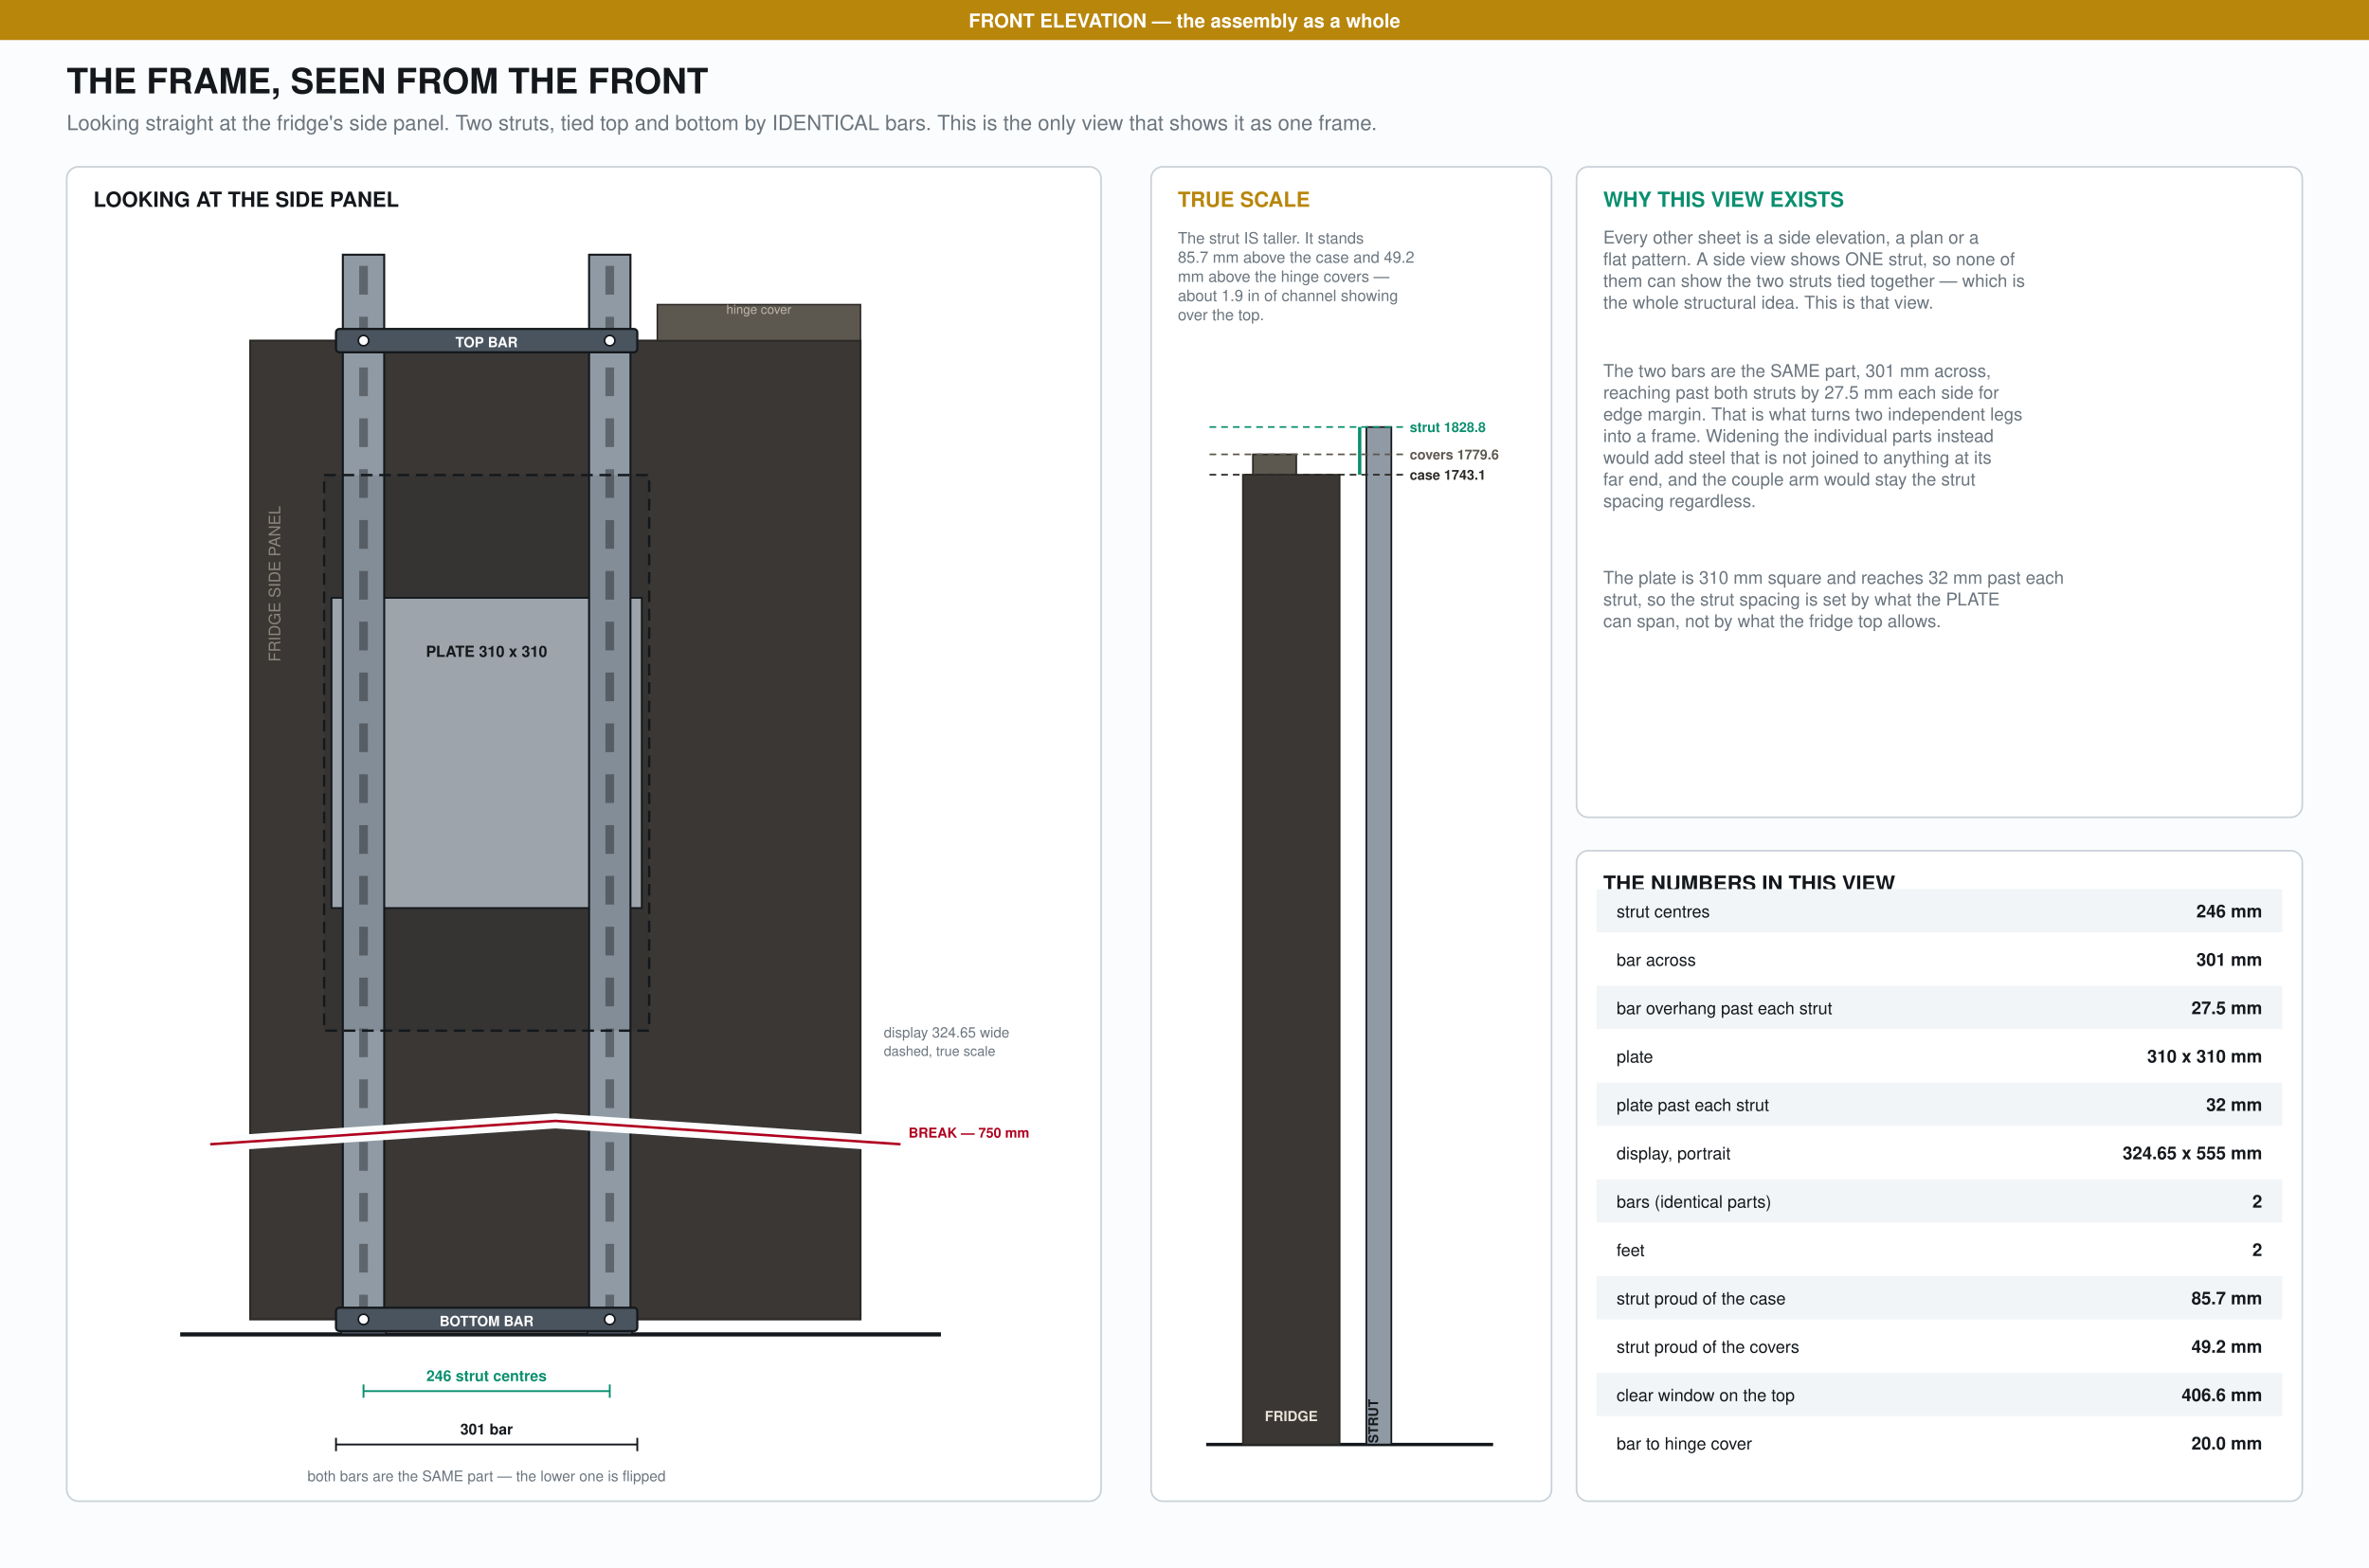
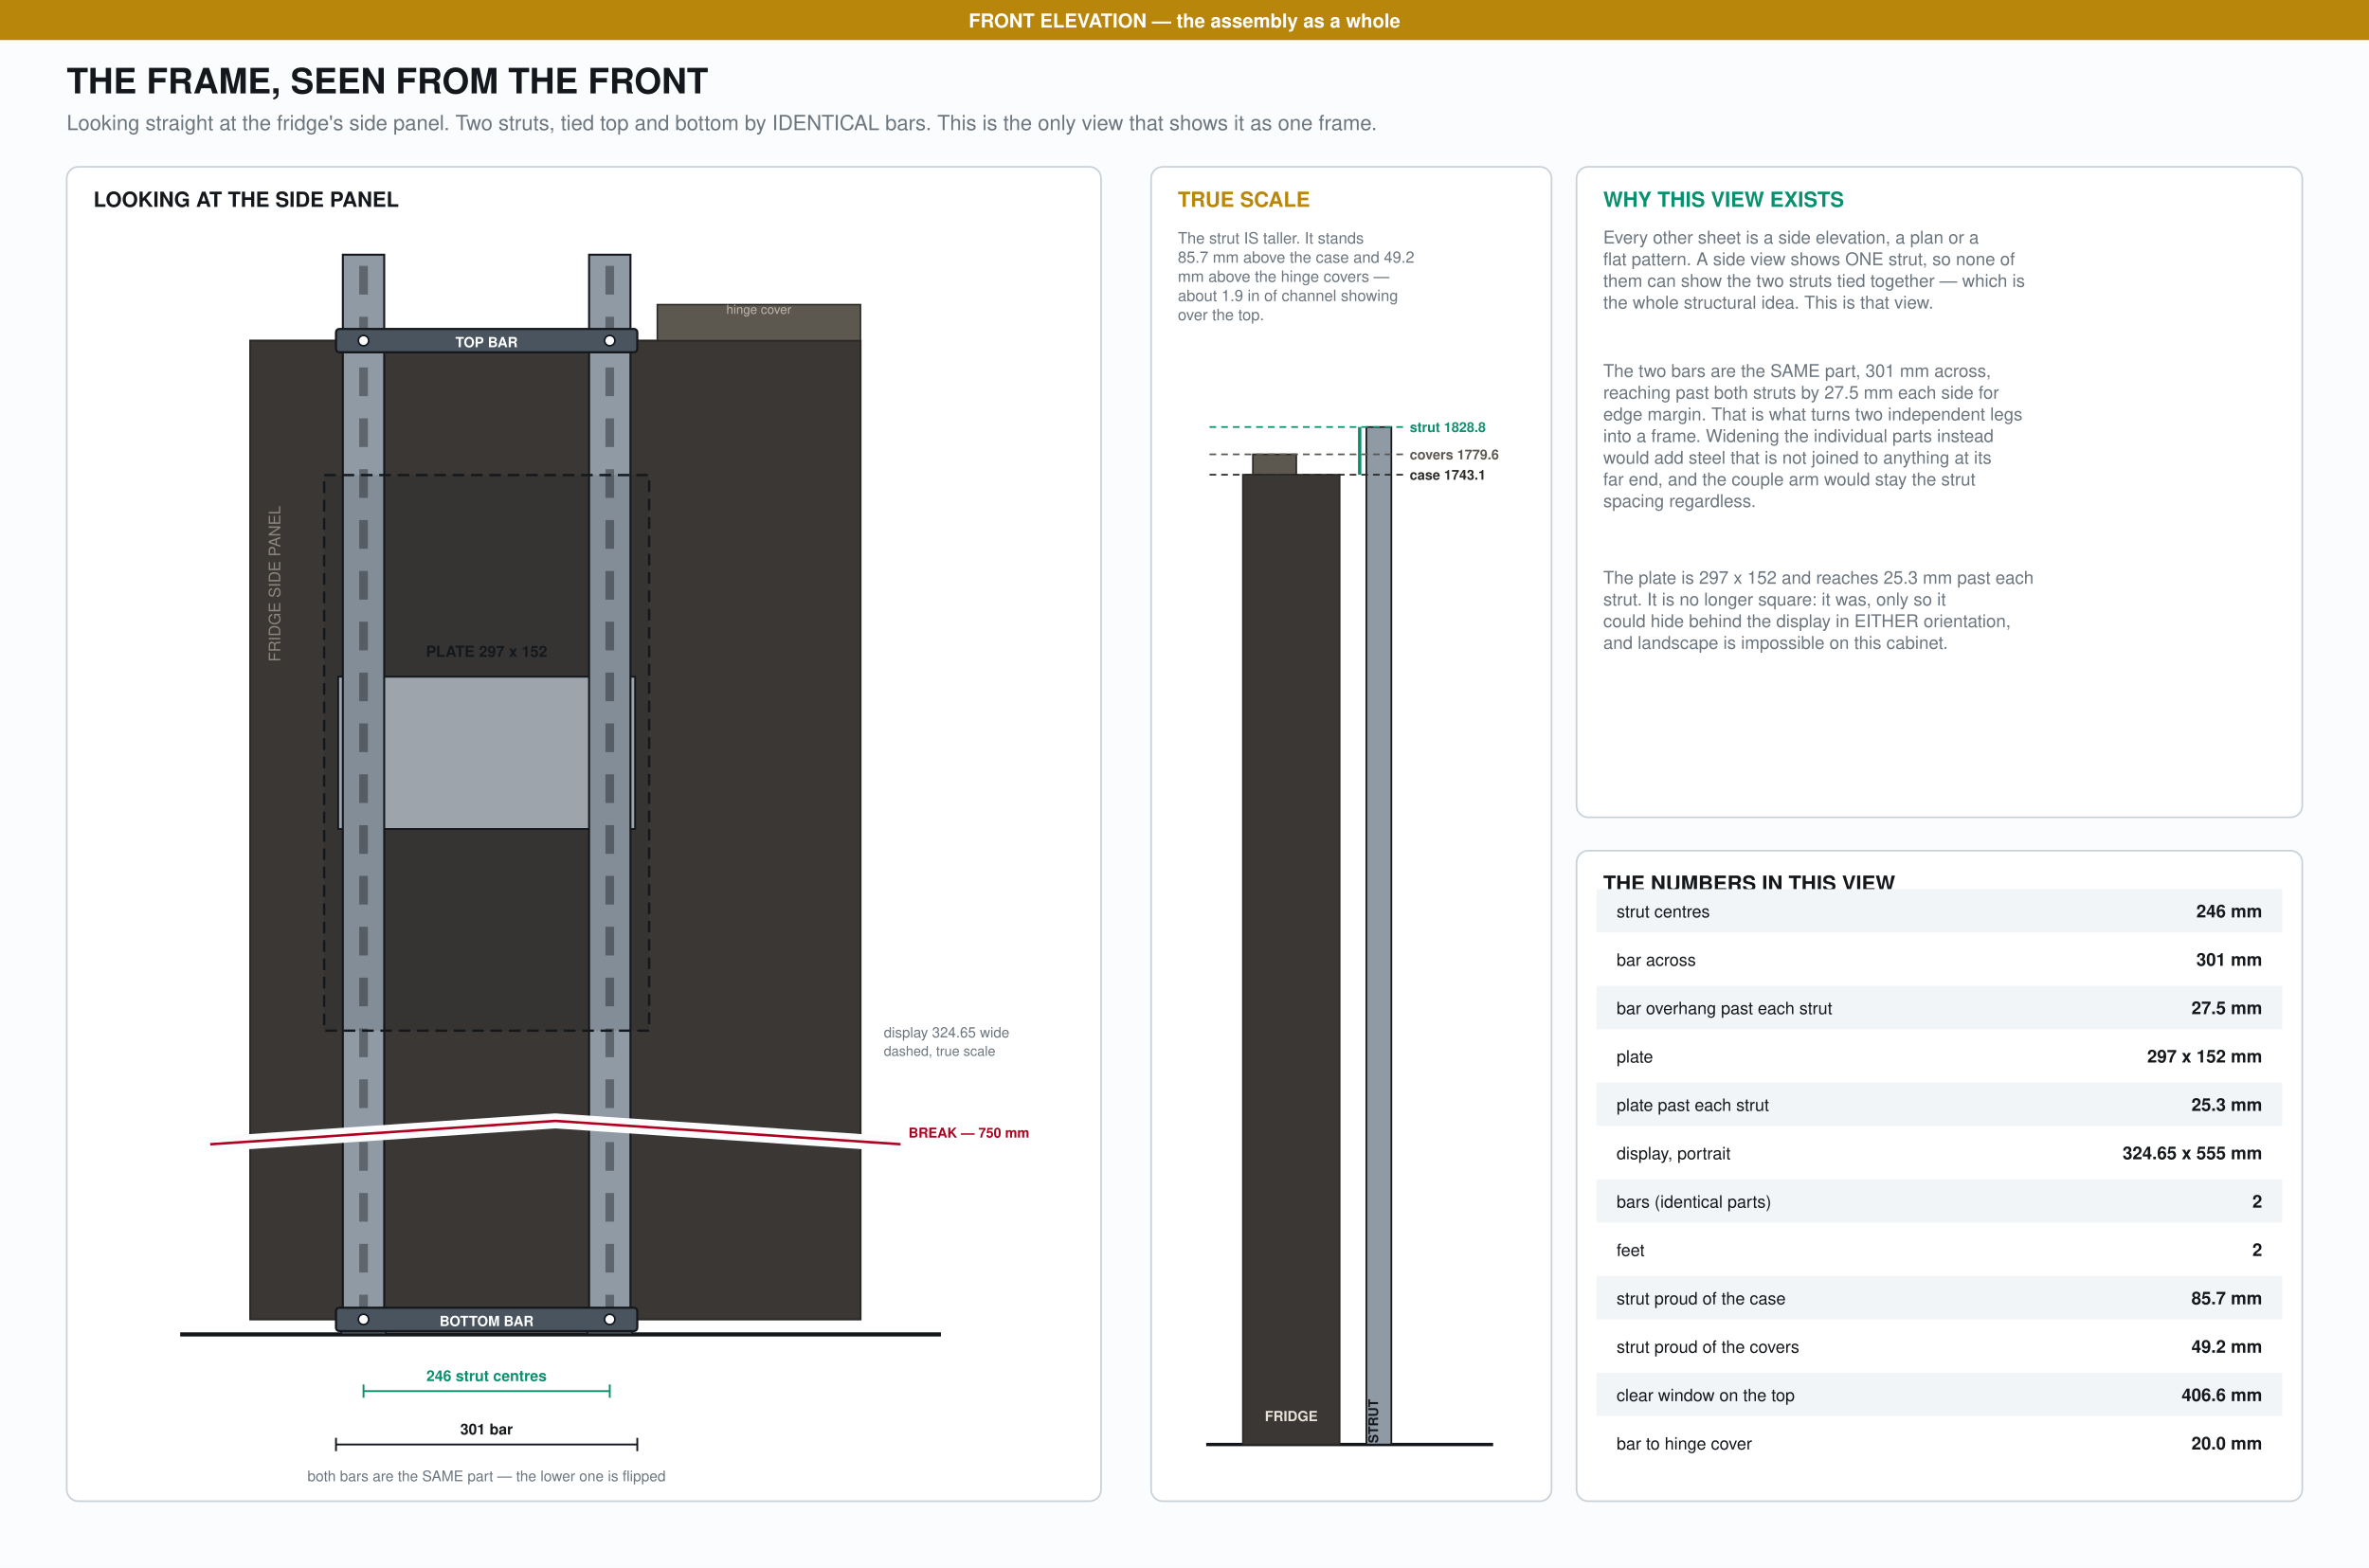
<svg xmlns="http://www.w3.org/2000/svg" width="1420" height="940" viewBox="0 0 1420 940">
  <rect width="1420" height="940" fill="#fbfcfd" />
  <rect width="1420" height="24" fill="#b8860b" />
  <text x="710.00" y="16.50" font-family="Helvetica,Arial,sans-serif" font-size="11.5" text-anchor="middle" fill="#fff" font-weight="bold">FRONT ELEVATION — the assembly as a whole</text>
  <text x="40.00" y="56.00" font-family="Helvetica,Arial,sans-serif" font-size="21" text-anchor="start" fill="#14181c" font-weight="bold">THE FRAME, SEEN FROM THE FRONT</text>
  <text x="40.00" y="78.00" font-family="Helvetica,Arial,sans-serif" font-size="12.5" text-anchor="start" fill="#6b757e" font-weight="normal">Looking straight at the fridge's side panel. Two struts, tied top and bottom by IDENTICAL bars. This is the only view that shows it as one frame.</text>
  <rect x="40.0" y="100.0" width="620.0" height="800.0" rx="7" fill="#fff" stroke="#c9d1d8" stroke-width="1" />
  <text x="56.00" y="124.00" font-family="Helvetica,Arial,sans-serif" font-size="12.5" text-anchor="start" fill="#14181c" font-weight="bold">LOOKING AT THE SIDE PANEL</text>
  <line x1="108.0" y1="800.0" x2="564.0" y2="800.0" stroke="#14181c" stroke-width="2.5" />
  <rect x="150.0" y="204.2" width="365.8" height="586.8" fill="#3a3734" stroke="#2b2926" stroke-width="1.2" />
  <rect x="394.0" y="182.6" width="121.8" height="21.6" fill="#5c574f" stroke="#2b2926" stroke-width="0.9" />
  <text x="454.86" y="188.16" font-family="Helvetica,Arial,sans-serif" font-size="7.6" text-anchor="middle" fill="#bdb6ab" font-weight="normal">hinge cover</text>
  <text x="168.00" y="350.00" font-family="Helvetica,Arial,sans-serif" font-size="9.5" text-anchor="middle" fill="#8d867d" font-weight="normal" transform="rotate(-90.0 168.00 350.00)">FRIDGE SIDE PANEL</text>
-   <rect x="198.7" y="358.4" width="186.0" height="186.0" fill="#b9c2c9" fill-opacity="0.9" stroke="#14181c" stroke-width="1.1" />
-   <text x="291.66" y="393.80" font-family="Helvetica,Arial,sans-serif" font-size="9.2" text-anchor="middle" fill="#14181c" font-weight="bold">PLATE 310 x 310</text>
+   <rect x="202.7" y="405.7" width="178.0" height="91.3" fill="#b9c2c9" fill-opacity="0.9" stroke="#14181c" stroke-width="1.1" />
+   <text x="291.66" y="393.80" font-family="Helvetica,Arial,sans-serif" font-size="9.2" text-anchor="middle" fill="#14181c" font-weight="bold">PLATE 297 x 152</text>
  <rect x="205.5" y="152.7" width="24.8" height="647.3" fill="#8f9aa4" stroke="#14181c" stroke-width="1.2" />
  <rect x="215.3" y="776.2" width="5.2" height="17.2" fill="#14181c" fill-opacity="0.4" />
  <rect x="215.3" y="745.7" width="5.2" height="17.2" fill="#14181c" fill-opacity="0.4" />
  <rect x="215.3" y="715.2" width="5.2" height="17.2" fill="#14181c" fill-opacity="0.4" />
  <rect x="215.3" y="684.7" width="5.2" height="17.2" fill="#14181c" fill-opacity="0.4" />
  <rect x="215.3" y="647.1" width="5.2" height="17.2" fill="#14181c" fill-opacity="0.4" />
  <rect x="215.3" y="616.6" width="5.2" height="17.2" fill="#14181c" fill-opacity="0.4" />
  <rect x="215.3" y="586.1" width="5.2" height="17.2" fill="#14181c" fill-opacity="0.4" />
  <rect x="215.3" y="555.6" width="5.2" height="17.2" fill="#14181c" fill-opacity="0.4" />
  <rect x="215.3" y="525.1" width="5.2" height="17.2" fill="#14181c" fill-opacity="0.4" />
  <rect x="215.3" y="494.7" width="5.2" height="17.2" fill="#14181c" fill-opacity="0.4" />
  <rect x="215.3" y="464.2" width="5.2" height="17.2" fill="#14181c" fill-opacity="0.4" />
  <rect x="215.3" y="433.7" width="5.2" height="17.2" fill="#14181c" fill-opacity="0.4" />
  <rect x="215.3" y="403.2" width="5.2" height="17.2" fill="#14181c" fill-opacity="0.4" />
  <rect x="215.3" y="372.7" width="5.2" height="17.2" fill="#14181c" fill-opacity="0.4" />
  <rect x="215.3" y="342.3" width="5.2" height="17.2" fill="#14181c" fill-opacity="0.4" />
  <rect x="215.3" y="311.8" width="5.2" height="17.2" fill="#14181c" fill-opacity="0.4" />
  <rect x="215.3" y="281.3" width="5.2" height="17.2" fill="#14181c" fill-opacity="0.4" />
  <rect x="215.3" y="250.8" width="5.2" height="17.2" fill="#14181c" fill-opacity="0.4" />
  <rect x="215.3" y="220.3" width="5.2" height="17.2" fill="#14181c" fill-opacity="0.4" />
  <rect x="215.3" y="189.9" width="5.2" height="17.2" fill="#14181c" fill-opacity="0.4" />
  <rect x="215.3" y="159.4" width="5.2" height="17.2" fill="#14181c" fill-opacity="0.4" />
  <rect x="204.5" y="793.0" width="26.8" height="7" fill="#4a545e" stroke="#14181c" stroke-width="1" />
  <rect x="353.1" y="152.7" width="24.8" height="647.3" fill="#8f9aa4" stroke="#14181c" stroke-width="1.2" />
  <rect x="362.9" y="776.2" width="5.2" height="17.2" fill="#14181c" fill-opacity="0.4" />
  <rect x="362.9" y="745.7" width="5.2" height="17.2" fill="#14181c" fill-opacity="0.4" />
  <rect x="362.9" y="715.2" width="5.2" height="17.2" fill="#14181c" fill-opacity="0.4" />
  <rect x="362.9" y="684.7" width="5.2" height="17.2" fill="#14181c" fill-opacity="0.4" />
  <rect x="362.9" y="647.1" width="5.2" height="17.2" fill="#14181c" fill-opacity="0.4" />
  <rect x="362.9" y="616.6" width="5.2" height="17.2" fill="#14181c" fill-opacity="0.4" />
  <rect x="362.9" y="586.1" width="5.2" height="17.2" fill="#14181c" fill-opacity="0.4" />
  <rect x="362.9" y="555.6" width="5.2" height="17.2" fill="#14181c" fill-opacity="0.4" />
  <rect x="362.9" y="525.1" width="5.2" height="17.2" fill="#14181c" fill-opacity="0.4" />
  <rect x="362.9" y="494.7" width="5.2" height="17.2" fill="#14181c" fill-opacity="0.4" />
  <rect x="362.9" y="464.2" width="5.2" height="17.2" fill="#14181c" fill-opacity="0.4" />
  <rect x="362.9" y="433.7" width="5.2" height="17.2" fill="#14181c" fill-opacity="0.4" />
  <rect x="362.9" y="403.2" width="5.2" height="17.2" fill="#14181c" fill-opacity="0.4" />
  <rect x="362.9" y="372.7" width="5.2" height="17.2" fill="#14181c" fill-opacity="0.4" />
  <rect x="362.9" y="342.3" width="5.2" height="17.2" fill="#14181c" fill-opacity="0.4" />
  <rect x="362.9" y="311.8" width="5.2" height="17.2" fill="#14181c" fill-opacity="0.4" />
  <rect x="362.9" y="281.3" width="5.2" height="17.2" fill="#14181c" fill-opacity="0.4" />
  <rect x="362.9" y="250.8" width="5.2" height="17.2" fill="#14181c" fill-opacity="0.4" />
  <rect x="362.9" y="220.3" width="5.2" height="17.2" fill="#14181c" fill-opacity="0.4" />
  <rect x="362.9" y="189.9" width="5.2" height="17.2" fill="#14181c" fill-opacity="0.4" />
  <rect x="362.9" y="159.4" width="5.2" height="17.2" fill="#14181c" fill-opacity="0.4" />
  <rect x="352.1" y="793.0" width="26.8" height="7" fill="#4a545e" stroke="#14181c" stroke-width="1" />
  <rect x="201.4" y="197.2" width="180.6" height="14" rx="2" fill="#4a545e" stroke="#14181c" stroke-width="1.3" />
  <text x="291.66" y="208.16" font-family="Helvetica,Arial,sans-serif" font-size="8.4" text-anchor="middle" fill="#fff" font-weight="bold">TOP BAR</text>
  <circle cx="217.9" cy="204.2" r="3.1" fill="#fbfcfd" stroke="#14181c" stroke-width="1" />
  <circle cx="365.5" cy="204.2" r="3.1" fill="#fbfcfd" stroke="#14181c" stroke-width="1" />
  <rect x="201.4" y="784.0" width="180.6" height="14" rx="2" fill="#4a545e" stroke="#14181c" stroke-width="1.3" />
  <text x="291.66" y="795.00" font-family="Helvetica,Arial,sans-serif" font-size="8.4" text-anchor="middle" fill="#fff" font-weight="bold">BOTTOM BAR</text>
  <circle cx="217.9" cy="791.0" r="3.1" fill="#fbfcfd" stroke="#14181c" stroke-width="1" />
  <circle cx="365.5" cy="791.0" r="3.1" fill="#fbfcfd" stroke="#14181c" stroke-width="1" />
  <rect x="194.3" y="284.8" width="194.8" height="333.1" fill="#101820" fill-opacity="0.10" stroke="#14181c" stroke-width="1.4" stroke-dasharray="7 4" />
  <text x="291.66" y="451.40" font-family="Helvetica,Arial,sans-serif" font-size="9.0" text-anchor="middle" fill="#6b757e" font-weight="bold" />
  <text x="529.76" y="621.97" font-family="Helvetica,Arial,sans-serif" font-size="8.6" text-anchor="start" fill="#6b757e" font-weight="normal">display 324.65 wide</text>
  <text x="529.76" y="632.97" font-family="Helvetica,Arial,sans-serif" font-size="8.2" text-anchor="start" fill="#6b757e" font-weight="normal">dashed, true scale</text>
  <path d="M126.0 686.0 L332.9 672.0 L539.8 686.0" fill="none" stroke="#fbfcfd" stroke-width="9" />
  <path d="M126.0 686.0 L332.9 672.0 L539.8 686.0" fill="none" stroke="#b00020" stroke-width="1.5" />
  <text x="544.56" y="682.00" font-family="Helvetica,Arial,sans-serif" font-size="8.2" text-anchor="start" fill="#b00020" font-weight="bold">BREAK — 750 mm</text>
  <line x1="217.9" y1="834.0" x2="365.5" y2="834.0" stroke="#0a8f6f" stroke-width="1.1" />
  <line x1="217.9" y1="830.0" x2="217.9" y2="838.0" stroke="#0a8f6f" stroke-width="1.1" />
  <line x1="365.5" y1="830.0" x2="365.5" y2="838.0" stroke="#0a8f6f" stroke-width="1.1" />
  <text x="291.66" y="828.00" font-family="Helvetica,Arial,sans-serif" font-size="9.0" text-anchor="middle" fill="#0a8f6f" font-weight="bold">246 strut centres</text>
  <line x1="201.4" y1="866.0" x2="382.0" y2="866.0" stroke="#14181c" stroke-width="1.1" />
  <line x1="201.4" y1="862.0" x2="201.4" y2="870.0" stroke="#14181c" stroke-width="1.1" />
  <line x1="382.0" y1="862.0" x2="382.0" y2="870.0" stroke="#14181c" stroke-width="1.1" />
  <text x="291.66" y="860.00" font-family="Helvetica,Arial,sans-serif" font-size="9.0" text-anchor="middle" fill="#14181c" font-weight="bold">301 bar</text>
  <text x="291.66" y="888.00" font-family="Helvetica,Arial,sans-serif" font-size="8.8" text-anchor="middle" fill="#6b757e" font-weight="normal">both bars are the SAME part — the lower one is flipped</text>
  <rect x="690.0" y="100.0" width="240.0" height="800.0" rx="7" fill="#fff" stroke="#c9d1d8" stroke-width="1" />
  <text x="706.00" y="124.00" font-family="Helvetica,Arial,sans-serif" font-size="12.5" text-anchor="start" fill="#b8860b" font-weight="bold">TRUE SCALE</text>
  <text x="706.00" y="146.00" font-family="Helvetica,Arial,sans-serif" font-size="9.4" text-anchor="start" fill="#6b757e" font-weight="normal">The strut IS taller. It stands</text>
  <text x="706.00" y="157.50" font-family="Helvetica,Arial,sans-serif" font-size="9.4" text-anchor="start" fill="#6b757e" font-weight="normal">85.7 mm above the case and 49.2</text>
  <text x="706.00" y="169.00" font-family="Helvetica,Arial,sans-serif" font-size="9.4" text-anchor="start" fill="#6b757e" font-weight="normal">mm above the hinge covers —</text>
  <text x="706.00" y="180.50" font-family="Helvetica,Arial,sans-serif" font-size="9.4" text-anchor="start" fill="#6b757e" font-weight="normal">about 1.9 in of channel showing</text>
  <text x="706.00" y="192.00" font-family="Helvetica,Arial,sans-serif" font-size="9.4" text-anchor="start" fill="#6b757e" font-weight="normal">over the top.</text>
  <line x1="723.0" y1="866.0" x2="895.0" y2="866.0" stroke="#14181c" stroke-width="2" />
  <rect x="745.0" y="284.6" width="58" height="581.4" fill="#3a3734" stroke="#2b2926" />
  <rect x="751.0" y="272.4" width="26" height="12.2" fill="#5c574f" stroke="#2b2926" />
  <text x="774.00" y="852.00" font-family="Helvetica,Arial,sans-serif" font-size="8.4" text-anchor="middle" fill="#e8e2d8" font-weight="bold">FRIDGE</text>
  <rect x="819.0" y="256.0" width="15" height="610.0" fill="#8f9aa4" stroke="#14181c" />
  <text x="826.00" y="852.00" font-family="Helvetica,Arial,sans-serif" font-size="8.0" text-anchor="middle" fill="#14181c" font-weight="bold" transform="rotate(-90.0 826.00 852.00)">STRUT</text>
  <line x1="725.0" y1="284.6" x2="841.0" y2="284.6" stroke="#2b2926" stroke-width="1" stroke-dasharray="4 3" />
  <text x="845.00" y="287.59" font-family="Helvetica,Arial,sans-serif" font-size="8.2" text-anchor="start" fill="#2b2926" font-weight="bold">case 1743.1</text>
  <line x1="725.0" y1="272.4" x2="841.0" y2="272.4" stroke="#5c574f" stroke-width="1" stroke-dasharray="4 3" />
  <text x="845.00" y="275.42" font-family="Helvetica,Arial,sans-serif" font-size="8.2" text-anchor="start" fill="#5c574f" font-weight="bold">covers 1779.6</text>
  <line x1="725.0" y1="256.0" x2="841.0" y2="256.0" stroke="#0a8f6f" stroke-width="1" stroke-dasharray="4 3" />
  <text x="845.00" y="259.00" font-family="Helvetica,Arial,sans-serif" font-size="8.2" text-anchor="start" fill="#0a8f6f" font-weight="bold">strut 1828.8</text>
  <line x1="815.0" y1="284.6" x2="815.0" y2="256.0" stroke="#0a8f6f" stroke-width="2" />
  <rect x="945.0" y="100.0" width="435.0" height="390.0" rx="7" fill="#fff" stroke="#c9d1d8" stroke-width="1" />
  <text x="961.00" y="124.00" font-family="Helvetica,Arial,sans-serif" font-size="12.5" text-anchor="start" fill="#0a8f6f" font-weight="bold">WHY THIS VIEW EXISTS</text>
  <text x="961.00" y="146.00" font-family="Helvetica,Arial,sans-serif" font-size="10.6" text-anchor="start" fill="#6b757e" font-weight="normal">Every other sheet is a side elevation, a plan or a</text>
  <text x="961.00" y="159.00" font-family="Helvetica,Arial,sans-serif" font-size="10.6" text-anchor="start" fill="#6b757e" font-weight="normal">flat pattern. A side view shows ONE strut, so none of</text>
  <text x="961.00" y="172.00" font-family="Helvetica,Arial,sans-serif" font-size="10.6" text-anchor="start" fill="#6b757e" font-weight="normal">them can show the two struts tied together — which is</text>
  <text x="961.00" y="185.00" font-family="Helvetica,Arial,sans-serif" font-size="10.6" text-anchor="start" fill="#6b757e" font-weight="normal">the whole structural idea. This is that view.</text>
  <text x="961.00" y="226.00" font-family="Helvetica,Arial,sans-serif" font-size="10.6" text-anchor="start" fill="#6b757e" font-weight="normal">The two bars are the SAME part, 301 mm across,</text>
  <text x="961.00" y="239.00" font-family="Helvetica,Arial,sans-serif" font-size="10.6" text-anchor="start" fill="#6b757e" font-weight="normal">reaching past both struts by 27.5 mm each side for</text>
  <text x="961.00" y="252.00" font-family="Helvetica,Arial,sans-serif" font-size="10.6" text-anchor="start" fill="#6b757e" font-weight="normal">edge margin. That is what turns two independent legs</text>
  <text x="961.00" y="265.00" font-family="Helvetica,Arial,sans-serif" font-size="10.6" text-anchor="start" fill="#6b757e" font-weight="normal">into a frame. Widening the individual parts instead</text>
  <text x="961.00" y="278.00" font-family="Helvetica,Arial,sans-serif" font-size="10.6" text-anchor="start" fill="#6b757e" font-weight="normal">would add steel that is not joined to anything at its</text>
  <text x="961.00" y="291.00" font-family="Helvetica,Arial,sans-serif" font-size="10.6" text-anchor="start" fill="#6b757e" font-weight="normal">far end, and the couple arm would stay the strut</text>
  <text x="961.00" y="304.00" font-family="Helvetica,Arial,sans-serif" font-size="10.6" text-anchor="start" fill="#6b757e" font-weight="normal">spacing regardless.</text>
-   <text x="961.00" y="350.00" font-family="Helvetica,Arial,sans-serif" font-size="10.6" text-anchor="start" fill="#6b757e" font-weight="normal">The plate is 310 mm square and reaches 32 mm past each</text>
-   <text x="961.00" y="363.00" font-family="Helvetica,Arial,sans-serif" font-size="10.6" text-anchor="start" fill="#6b757e" font-weight="normal">strut, so the strut spacing is set by what the PLATE</text>
-   <text x="961.00" y="376.00" font-family="Helvetica,Arial,sans-serif" font-size="10.6" text-anchor="start" fill="#6b757e" font-weight="normal">can span, not by what the fridge top allows.</text>
+   <text x="961.00" y="350.00" font-family="Helvetica,Arial,sans-serif" font-size="10.6" text-anchor="start" fill="#6b757e" font-weight="normal">The plate is 297 x 152 and reaches 25.3 mm past each</text>
+   <text x="961.00" y="363.00" font-family="Helvetica,Arial,sans-serif" font-size="10.6" text-anchor="start" fill="#6b757e" font-weight="normal">strut. It is no longer square: it was, only so it</text>
+   <text x="961.00" y="376.00" font-family="Helvetica,Arial,sans-serif" font-size="10.6" text-anchor="start" fill="#6b757e" font-weight="normal">could hide behind the display in EITHER orientation,</text>
+   <text x="961.00" y="389.00" font-family="Helvetica,Arial,sans-serif" font-size="10.6" text-anchor="start" fill="#6b757e" font-weight="normal">and landscape is impossible on this cabinet.</text>
  <rect x="945.0" y="510.0" width="435.0" height="390.0" rx="7" fill="#fff" stroke="#c9d1d8" stroke-width="1" />
  <text x="961.00" y="534.00" font-family="Helvetica,Arial,sans-serif" font-size="12.5" text-anchor="start" fill="#14181c" font-weight="bold">THE NUMBERS IN THIS VIEW</text>
  <rect x="957" y="533.0" width="411" height="26" fill="#f2f5f7" />
  <text x="969.00" y="550.00" font-family="Helvetica,Arial,sans-serif" font-size="10.2" text-anchor="start" fill="#14181c" font-weight="normal">strut centres</text>
  <text x="1356.00" y="550.00" font-family="Helvetica,Arial,sans-serif" font-size="10.6" text-anchor="end" fill="#14181c" font-weight="bold">246 mm</text>
  <text x="969.00" y="579.00" font-family="Helvetica,Arial,sans-serif" font-size="10.2" text-anchor="start" fill="#14181c" font-weight="normal">bar across</text>
  <text x="1356.00" y="579.00" font-family="Helvetica,Arial,sans-serif" font-size="10.6" text-anchor="end" fill="#14181c" font-weight="bold">301 mm</text>
  <rect x="957" y="591.0" width="411" height="26" fill="#f2f5f7" />
  <text x="969.00" y="608.00" font-family="Helvetica,Arial,sans-serif" font-size="10.2" text-anchor="start" fill="#14181c" font-weight="normal">bar overhang past each strut</text>
  <text x="1356.00" y="608.00" font-family="Helvetica,Arial,sans-serif" font-size="10.6" text-anchor="end" fill="#14181c" font-weight="bold">27.5 mm</text>
  <text x="969.00" y="637.00" font-family="Helvetica,Arial,sans-serif" font-size="10.2" text-anchor="start" fill="#14181c" font-weight="normal">plate</text>
-   <text x="1356.00" y="637.00" font-family="Helvetica,Arial,sans-serif" font-size="10.6" text-anchor="end" fill="#14181c" font-weight="bold">310 x 310 mm</text>
+   <text x="1356.00" y="637.00" font-family="Helvetica,Arial,sans-serif" font-size="10.6" text-anchor="end" fill="#14181c" font-weight="bold">297 x 152 mm</text>
  <rect x="957" y="649.0" width="411" height="26" fill="#f2f5f7" />
  <text x="969.00" y="666.00" font-family="Helvetica,Arial,sans-serif" font-size="10.2" text-anchor="start" fill="#14181c" font-weight="normal">plate past each strut</text>
-   <text x="1356.00" y="666.00" font-family="Helvetica,Arial,sans-serif" font-size="10.6" text-anchor="end" fill="#14181c" font-weight="bold">32 mm</text>
+   <text x="1356.00" y="666.00" font-family="Helvetica,Arial,sans-serif" font-size="10.6" text-anchor="end" fill="#14181c" font-weight="bold">25.3 mm</text>
  <text x="969.00" y="695.00" font-family="Helvetica,Arial,sans-serif" font-size="10.2" text-anchor="start" fill="#14181c" font-weight="normal">display, portrait</text>
  <text x="1356.00" y="695.00" font-family="Helvetica,Arial,sans-serif" font-size="10.6" text-anchor="end" fill="#14181c" font-weight="bold">324.65 x 555 mm</text>
  <rect x="957" y="707.0" width="411" height="26" fill="#f2f5f7" />
  <text x="969.00" y="724.00" font-family="Helvetica,Arial,sans-serif" font-size="10.2" text-anchor="start" fill="#14181c" font-weight="normal">bars (identical parts)</text>
  <text x="1356.00" y="724.00" font-family="Helvetica,Arial,sans-serif" font-size="10.6" text-anchor="end" fill="#14181c" font-weight="bold">2</text>
  <text x="969.00" y="753.00" font-family="Helvetica,Arial,sans-serif" font-size="10.2" text-anchor="start" fill="#14181c" font-weight="normal">feet</text>
  <text x="1356.00" y="753.00" font-family="Helvetica,Arial,sans-serif" font-size="10.6" text-anchor="end" fill="#14181c" font-weight="bold">2</text>
  <rect x="957" y="765.0" width="411" height="26" fill="#f2f5f7" />
  <text x="969.00" y="782.00" font-family="Helvetica,Arial,sans-serif" font-size="10.2" text-anchor="start" fill="#14181c" font-weight="normal">strut proud of the case</text>
  <text x="1356.00" y="782.00" font-family="Helvetica,Arial,sans-serif" font-size="10.6" text-anchor="end" fill="#14181c" font-weight="bold">85.7 mm</text>
  <text x="969.00" y="811.00" font-family="Helvetica,Arial,sans-serif" font-size="10.2" text-anchor="start" fill="#14181c" font-weight="normal">strut proud of the covers</text>
  <text x="1356.00" y="811.00" font-family="Helvetica,Arial,sans-serif" font-size="10.6" text-anchor="end" fill="#14181c" font-weight="bold">49.2 mm</text>
  <rect x="957" y="823.0" width="411" height="26" fill="#f2f5f7" />
  <text x="969.00" y="840.00" font-family="Helvetica,Arial,sans-serif" font-size="10.2" text-anchor="start" fill="#14181c" font-weight="normal">clear window on the top</text>
  <text x="1356.00" y="840.00" font-family="Helvetica,Arial,sans-serif" font-size="10.6" text-anchor="end" fill="#14181c" font-weight="bold">406.6 mm</text>
  <text x="969.00" y="869.00" font-family="Helvetica,Arial,sans-serif" font-size="10.2" text-anchor="start" fill="#14181c" font-weight="normal">bar to hinge cover</text>
  <text x="1356.00" y="869.00" font-family="Helvetica,Arial,sans-serif" font-size="10.6" text-anchor="end" fill="#14181c" font-weight="bold">20.0 mm</text>
</svg>
